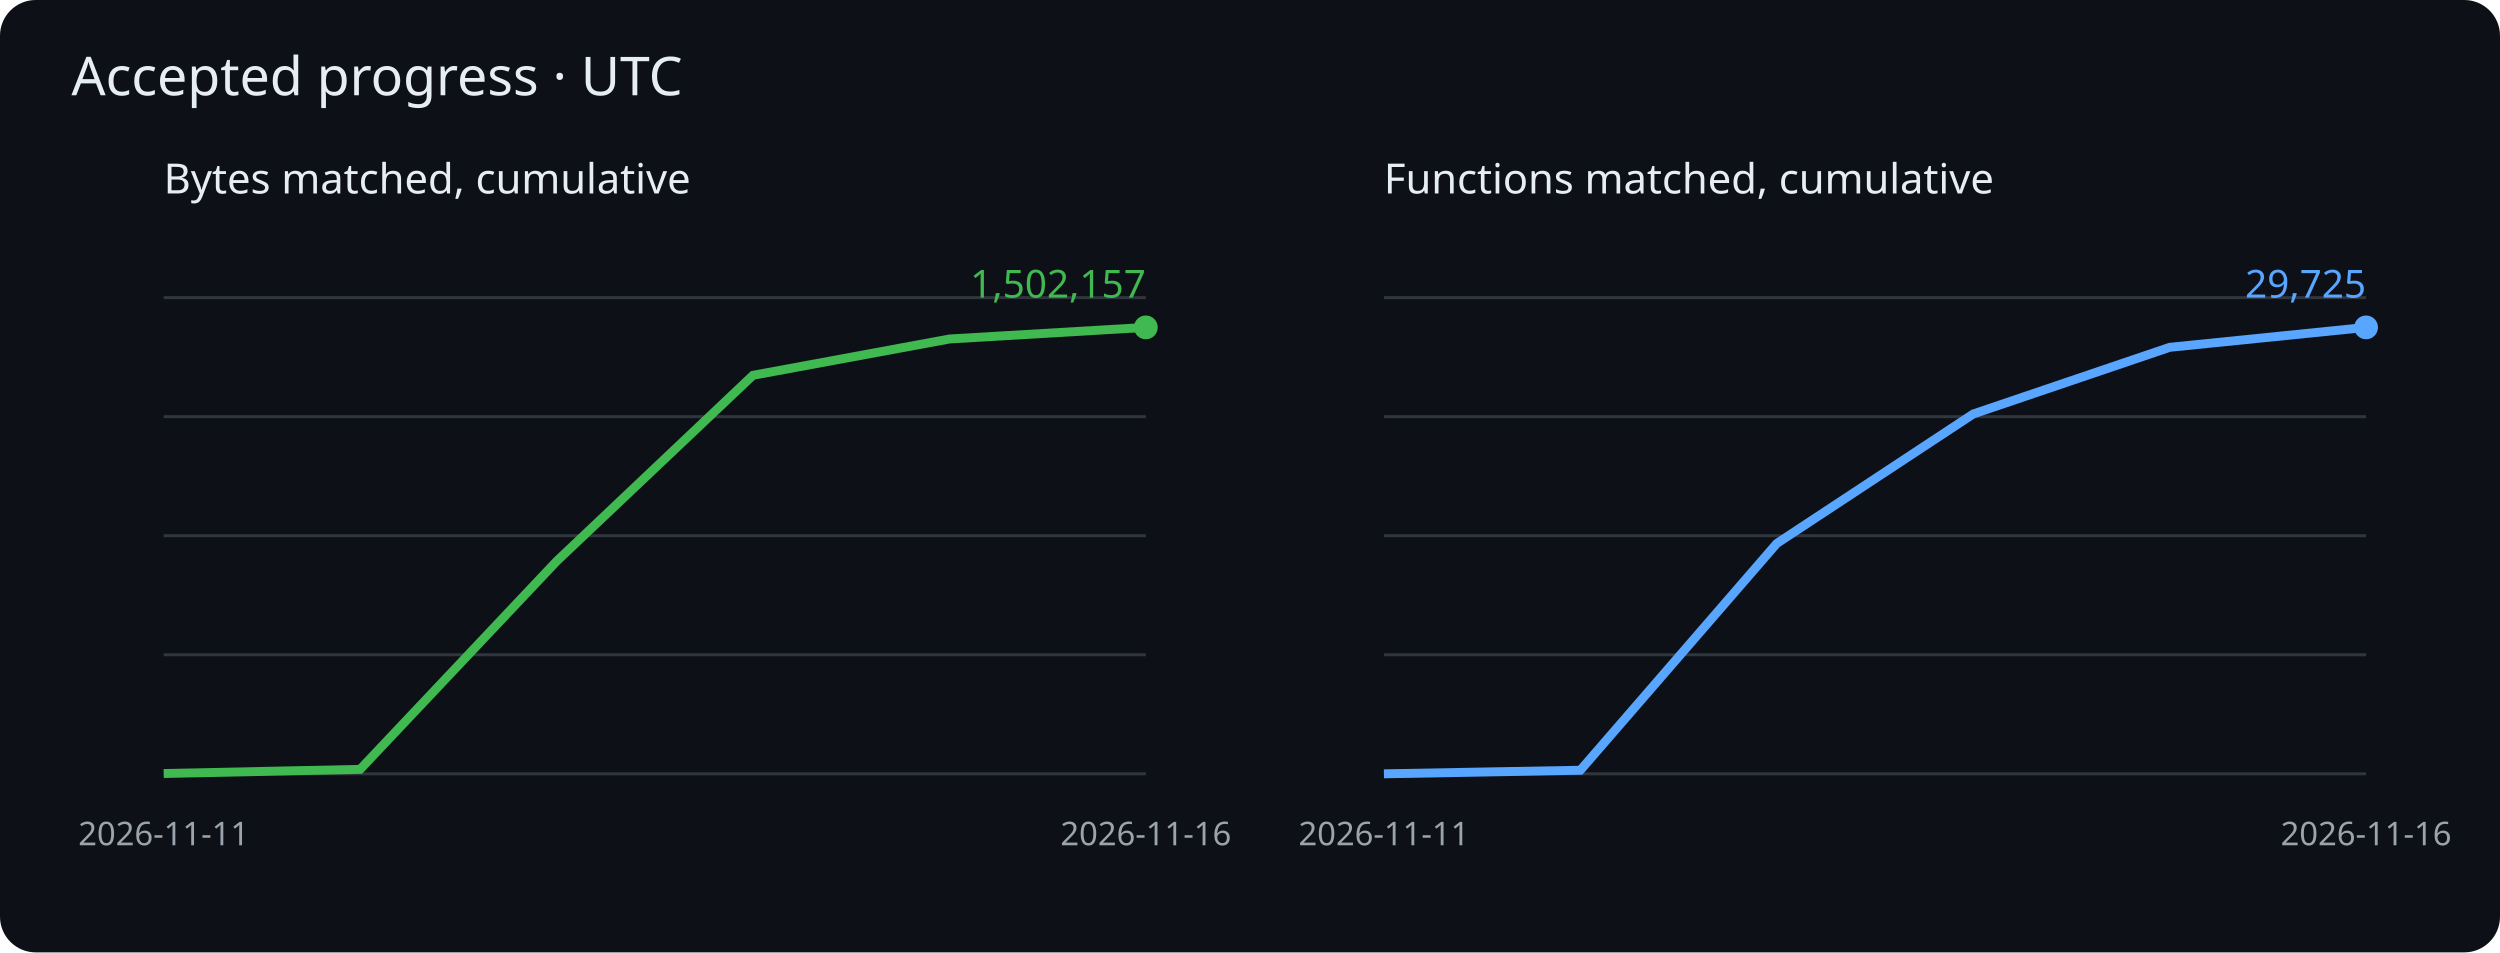
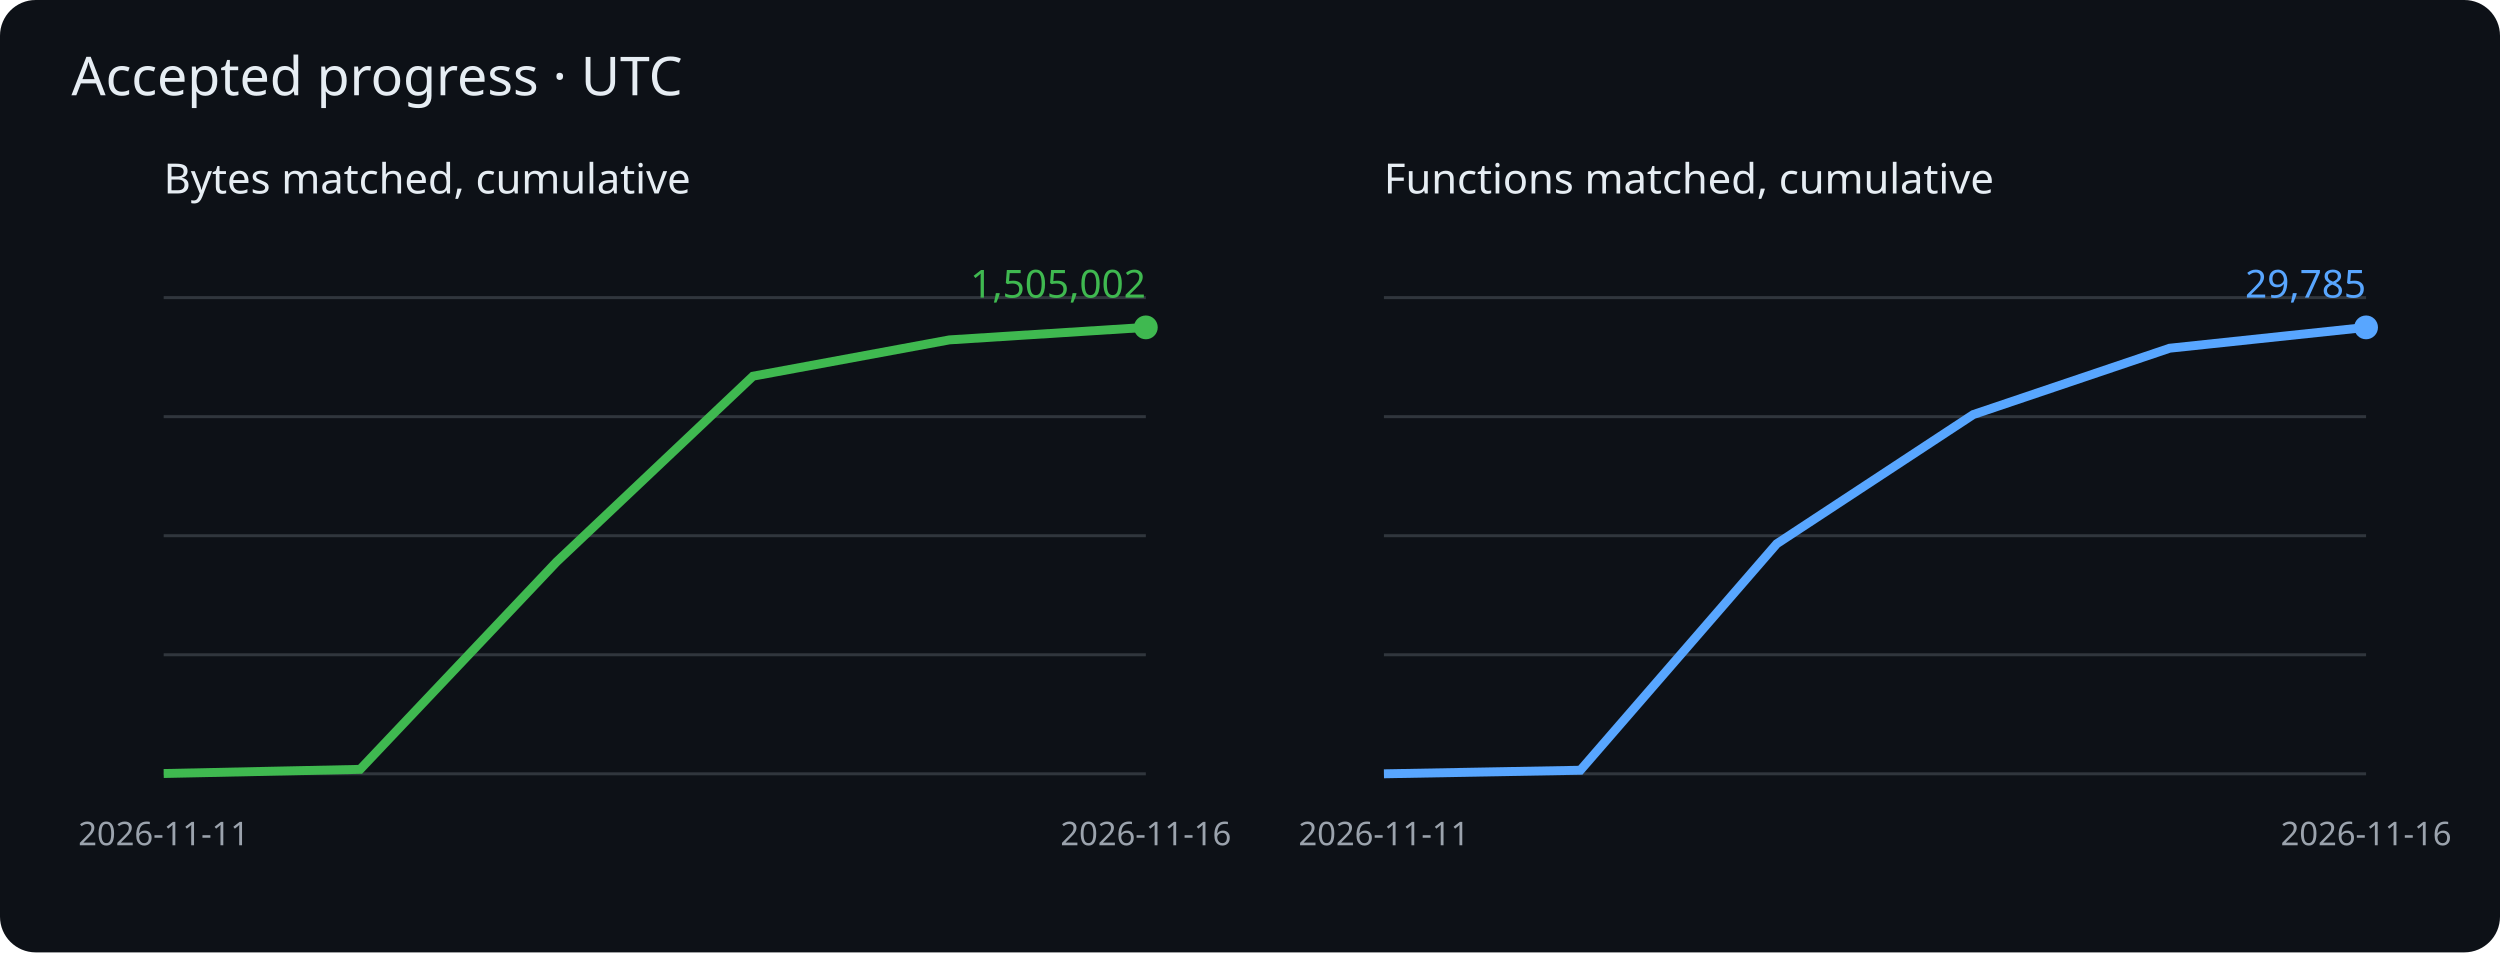
<svg xmlns="http://www.w3.org/2000/svg" viewBox="0 0 840 320" role="img" aria-label="Cumulative matched bytes and functions">
  <rect width="840" height="320" rx="12" fill="#0d1117" />
  <g font-family="sans-serif">
    <text x="24" y="32" fill="#e6edf3" font-size="18">Accepted progress · UTC</text>
    <text x="55" y="65" fill="#e6edf3" font-size="14">Bytes matched, cumulative</text>
    <path d="M55 260h330" stroke="#30363d" />
    <path d="M55 220h330" stroke="#30363d" />
    <path d="M55 180h330" stroke="#30363d" />
    <path d="M55 140h330" stroke="#30363d" />
    <path d="M55 100h330" stroke="#30363d" />
-     <polyline points="55.0,259.9 121.0,258.5 187.0,188.6 253.0,126.1 319.0,113.9 385.0,110.0" fill="none" stroke="#3fb950" stroke-width="3" />
+     <polyline points="55.0,259.9 121.0,258.5 187.0,188.8 253.0,126.4 319.0,114.2 385.0,110.0" fill="none" stroke="#3fb950" stroke-width="3" />
    <circle cx="385.0" cy="110.0" r="4" fill="#3fb950" />
-     <text x="385.0" y="100.0" text-anchor="end" fill="#3fb950" font-size="13">1,502,157</text>
+     <text x="385.0" y="100.0" text-anchor="end" fill="#3fb950" font-size="13">1,505,002</text>
    <text x="55.0" y="284" fill="#9ba3ad" font-size="11" text-anchor="middle">2026-11-11</text>
    <text x="385.0" y="284" fill="#9ba3ad" font-size="11" text-anchor="middle">2026-11-16</text>
    <text x="465" y="65" fill="#e6edf3" font-size="14">Functions matched, cumulative</text>
    <path d="M465 260h330" stroke="#30363d" />
    <path d="M465 220h330" stroke="#30363d" />
    <path d="M465 180h330" stroke="#30363d" />
    <path d="M465 140h330" stroke="#30363d" />
    <path d="M465 100h330" stroke="#30363d" />
-     <polyline points="465.0,260.0 531.0,258.8 597.0,182.6 663.0,139.1 729.0,116.7 795.0,110.0" fill="none" stroke="#58a6ff" stroke-width="3" />
+     <polyline points="465.0,260.0 531.0,258.8 597.0,182.7 663.0,139.3 729.0,117.0 795.0,110.0" fill="none" stroke="#58a6ff" stroke-width="3" />
    <circle cx="795.0" cy="110.0" r="4" fill="#58a6ff" />
-     <text x="795.0" y="100.0" text-anchor="end" fill="#58a6ff" font-size="13">29,725</text>
+     <text x="795.0" y="100.0" text-anchor="end" fill="#58a6ff" font-size="13">29,785</text>
    <text x="465.0" y="284" fill="#9ba3ad" font-size="11" text-anchor="middle">2026-11-11</text>
    <text x="795.0" y="284" fill="#9ba3ad" font-size="11" text-anchor="middle">2026-11-16</text>
  </g>
</svg>
